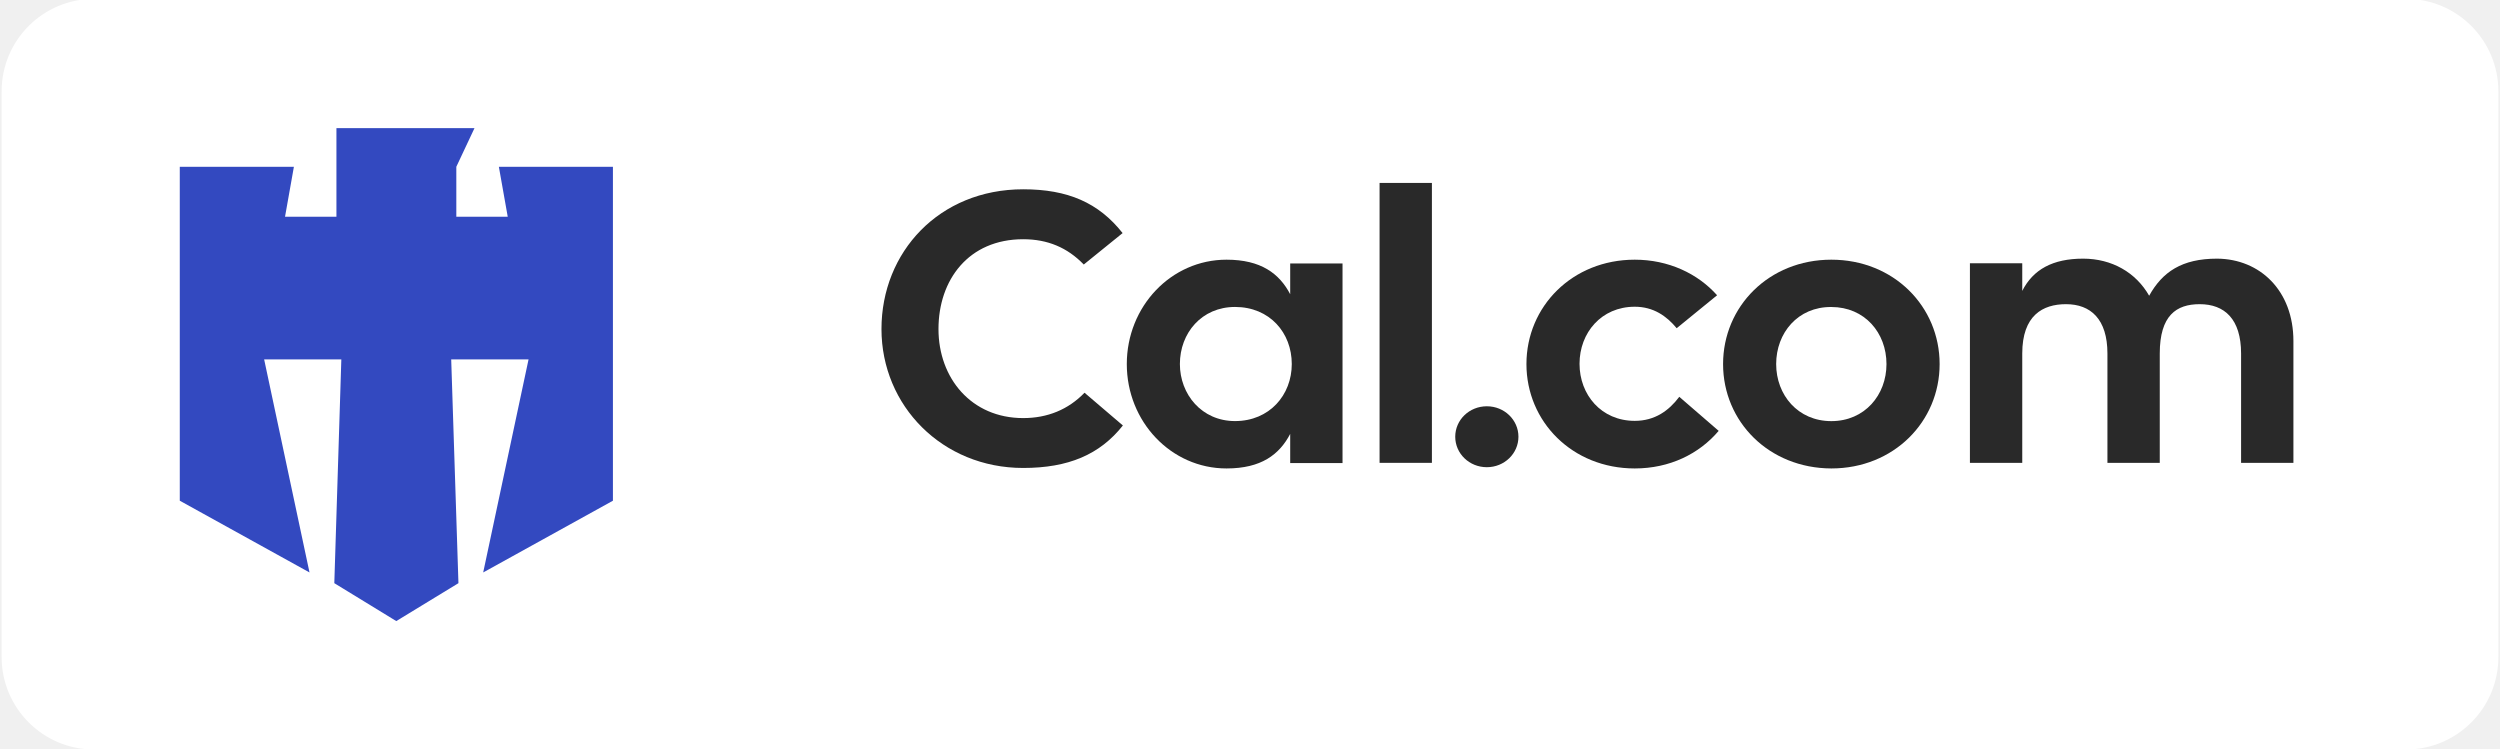
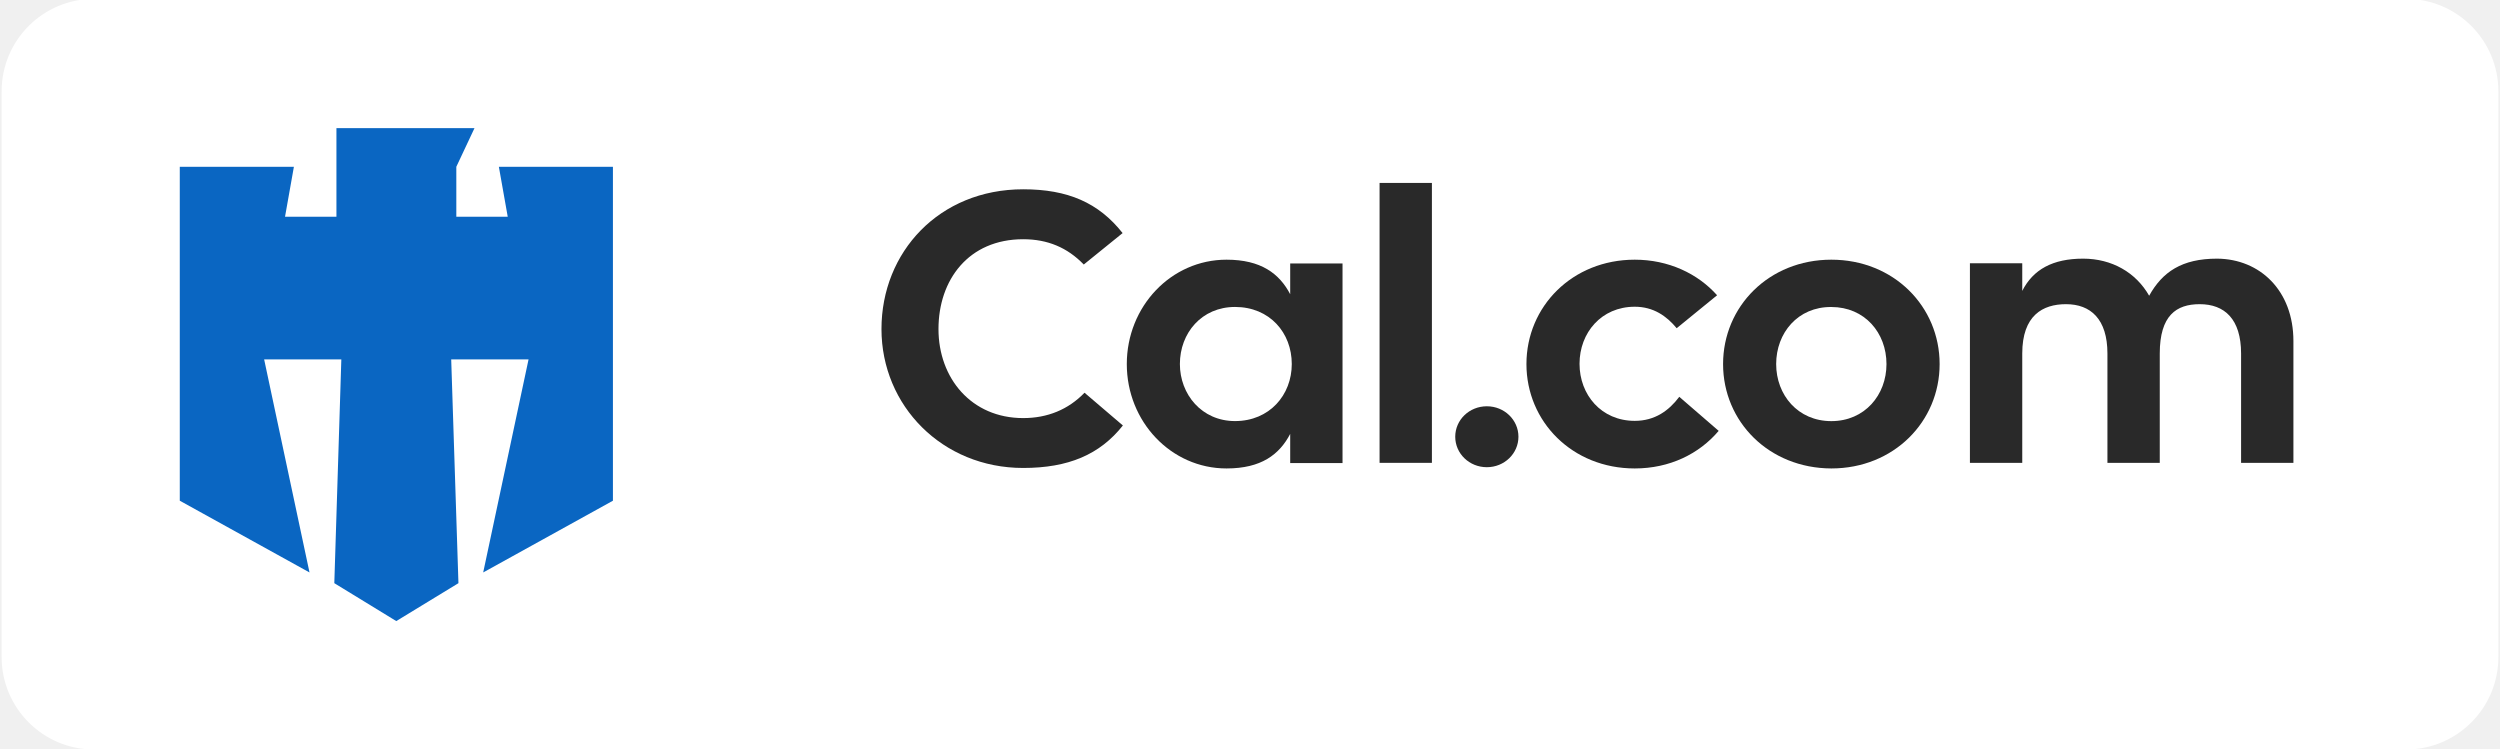
<svg xmlns="http://www.w3.org/2000/svg" version="1.2" viewBox="-92.3 3.324 459.599 137.353" width="461" height="138">
  <style>
		.s0 { fill: #ffffff } 
- 		.s1 { fill: #3349c0 } 
+ 		.s1 { fill: #0A66C2 } 
		.s2 { fill: #292929 } 
	</style>
  <path id="Shape 1" fill-rule="evenodd" class="s0" d="m-75 3h425c9.39 0 17 7.61 17 17v104c0 9.39-7.61 17-17 17h-425c-9.39 0-17-7.61-17-17v-104c0-9.39 7.61-17 17-17z" />
  <path class="s1" d="m20.38 33.87v61.39l-23.85 13.19 8.34-39.17h-14.22l1.33 41.14-11.43 6.97-11.39-6.97 1.29-41.14h-14.19l8.34 39.17-23.85-13.19v-61.39h20.98l-1.63 9.18h9.45v-16.28h25.38l-3.34 7.1v9.18h9.45l-1.63-9.18z" />
  <g id="Layer 1">
    <g id="Folder 1">
      <path class="s2" d="m95.8 89.24c-14.86 0-26.05-11.43-26.05-25.54 0-14.16 10.62-25.69 26.05-25.69 8.19 0 13.86 2.45 18.28 8.05l-7.14 5.78c-3-3.1-6.62-4.65-11.14-4.65-10.05 0-15.57 7.48-15.57 16.51 0 9.03 6.04 16.37 15.57 16.37 4.47 0 8.28-1.56 11.28-4.66l7.05 6.02c-4.24 5.36-10.05 7.81-18.33 7.81z" />
      <path class="s2" d="m144.89 51.65h9.62v36.69h-9.62v-5.36c-2 3.81-5.33 6.35-11.71 6.35-10.19 0-18.33-8.61-18.33-19.19 0-10.58 8.14-19.19 18.33-19.19 6.33 0 9.71 2.54 11.71 6.35zm0.29 18.48c0-5.73-4.05-10.49-10.43-10.49-6.14 0-10.14 4.8-10.14 10.49 0 5.56 4 10.49 10.14 10.49 6.33 0 10.43-4.79 10.43-10.49z" />
      <path class="s2" d="m170.94 36.84v51.46h-9.62v-51.46z" />
      <path class="s2" d="m181.04 89.1c-3.22 0-5.81-2.5-5.81-5.6 0-3.1 2.59-5.6 5.81-5.6 3.21 0 5.81 2.5 5.81 5.6 0 3.1-2.6 5.6-5.81 5.6z" />
      <path class="s2" d="m223.66 82.42c-3.58 4.23-9 6.91-15.43 6.91-11.48 0-19.91-8.61-19.91-19.19 0-10.58 8.43-19.19 19.91-19.19 6.19 0 11.57 2.54 15.14 6.54l-7.43 6.06c-1.86-2.25-4.28-3.95-7.71-3.95-6.15 0-10.15 4.8-10.15 10.49 0 5.69 4 10.49 10.15 10.49 3.71 0 6.28-1.88 8.19-4.42z" />
      <path class="s2" d="m224.47 70.14c0-10.58 8.42-19.19 19.9-19.19 11.48 0 19.91 8.61 19.91 19.19 0 10.58-8.43 19.19-19.91 19.19-11.48-0.04-19.9-8.61-19.9-19.19zm30.04 0c0-5.74-4-10.49-10.14-10.49-6.14-0.05-10.14 4.75-10.14 10.49 0 5.69 4 10.49 10.14 10.49 6.14 0 10.14-4.8 10.14-10.49z" />
      <path class="s2" d="m329.32 65.91v22.39h-9.62v-20.09c0-6.35-3.04-9.08-7.61-9.08-4.29 0-7.34 2.07-7.34 9.08v20.09h-9.62v-20.09c0-6.35-3.09-9.08-7.62-9.08-4.28 0-8.04 2.07-8.04 9.08v20.09h-9.62v-36.69h9.62v5.08c2-3.95 5.62-5.93 11.19-5.93 5.28 0 9.71 2.54 12.14 6.82 2.43-4.37 6-6.82 12.48-6.82 7.9 0.05 14.04 5.88 14.04 15.15z" />
    </g>
  </g>
</svg>
